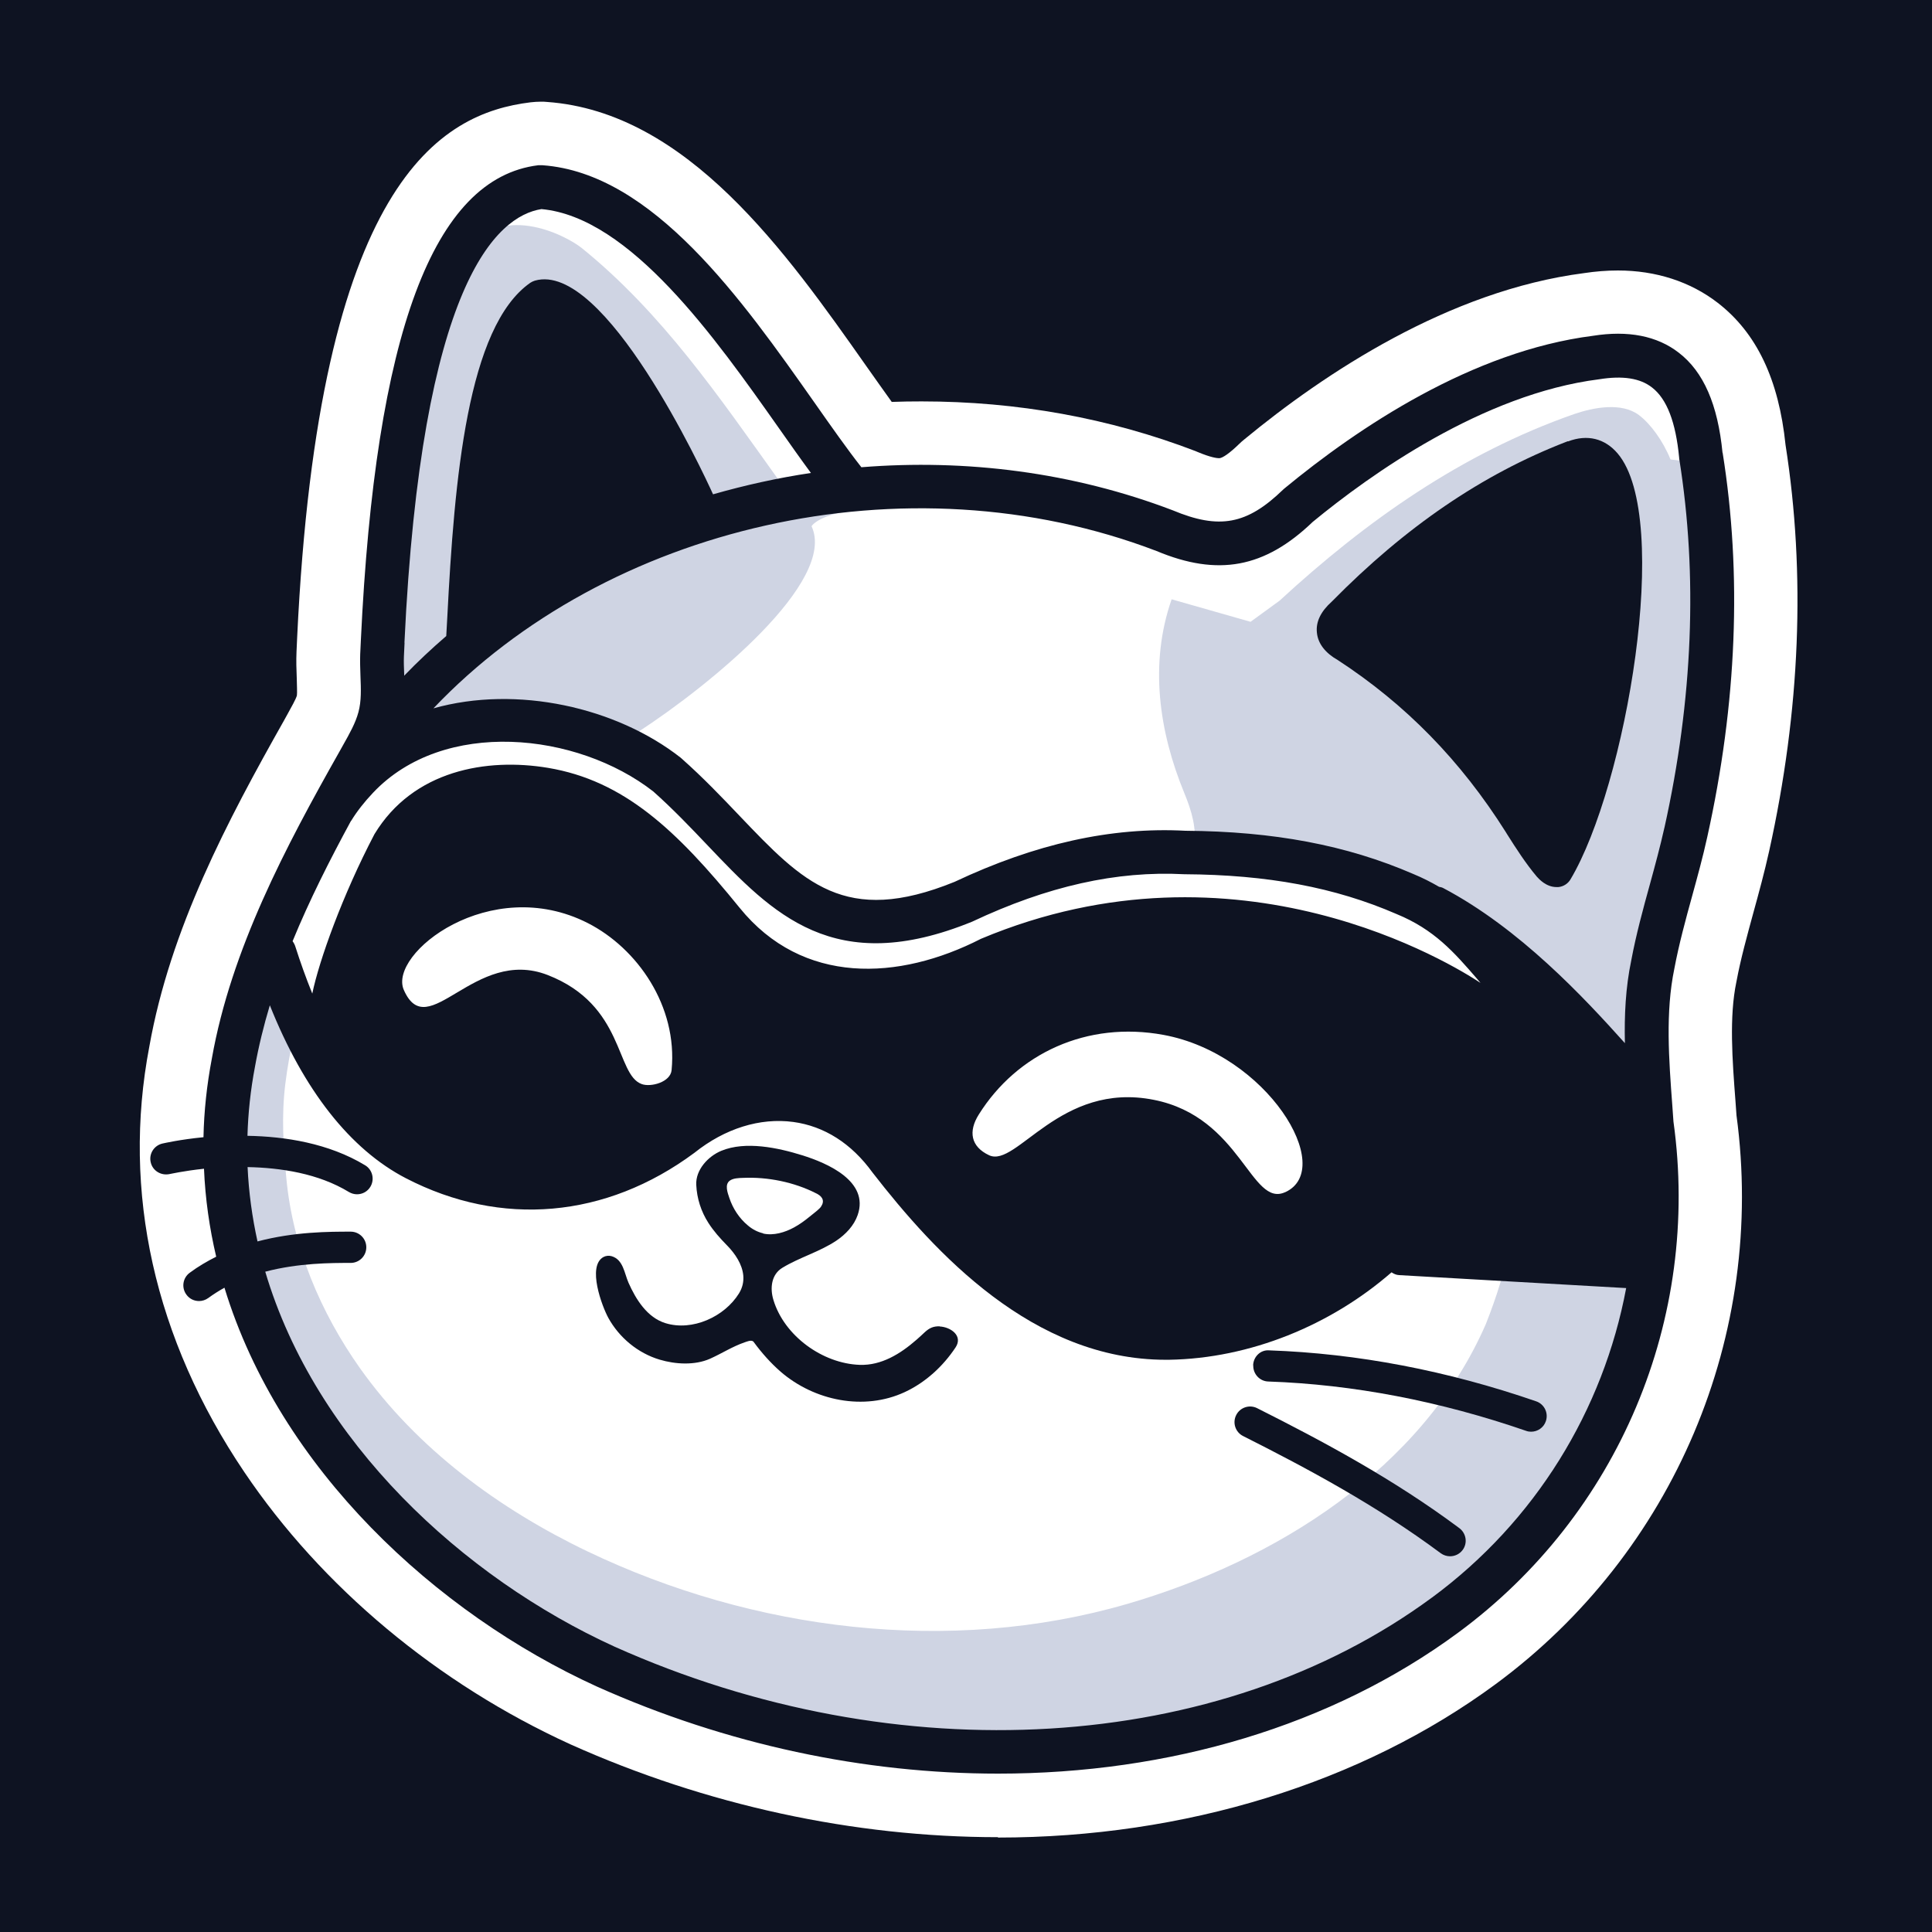
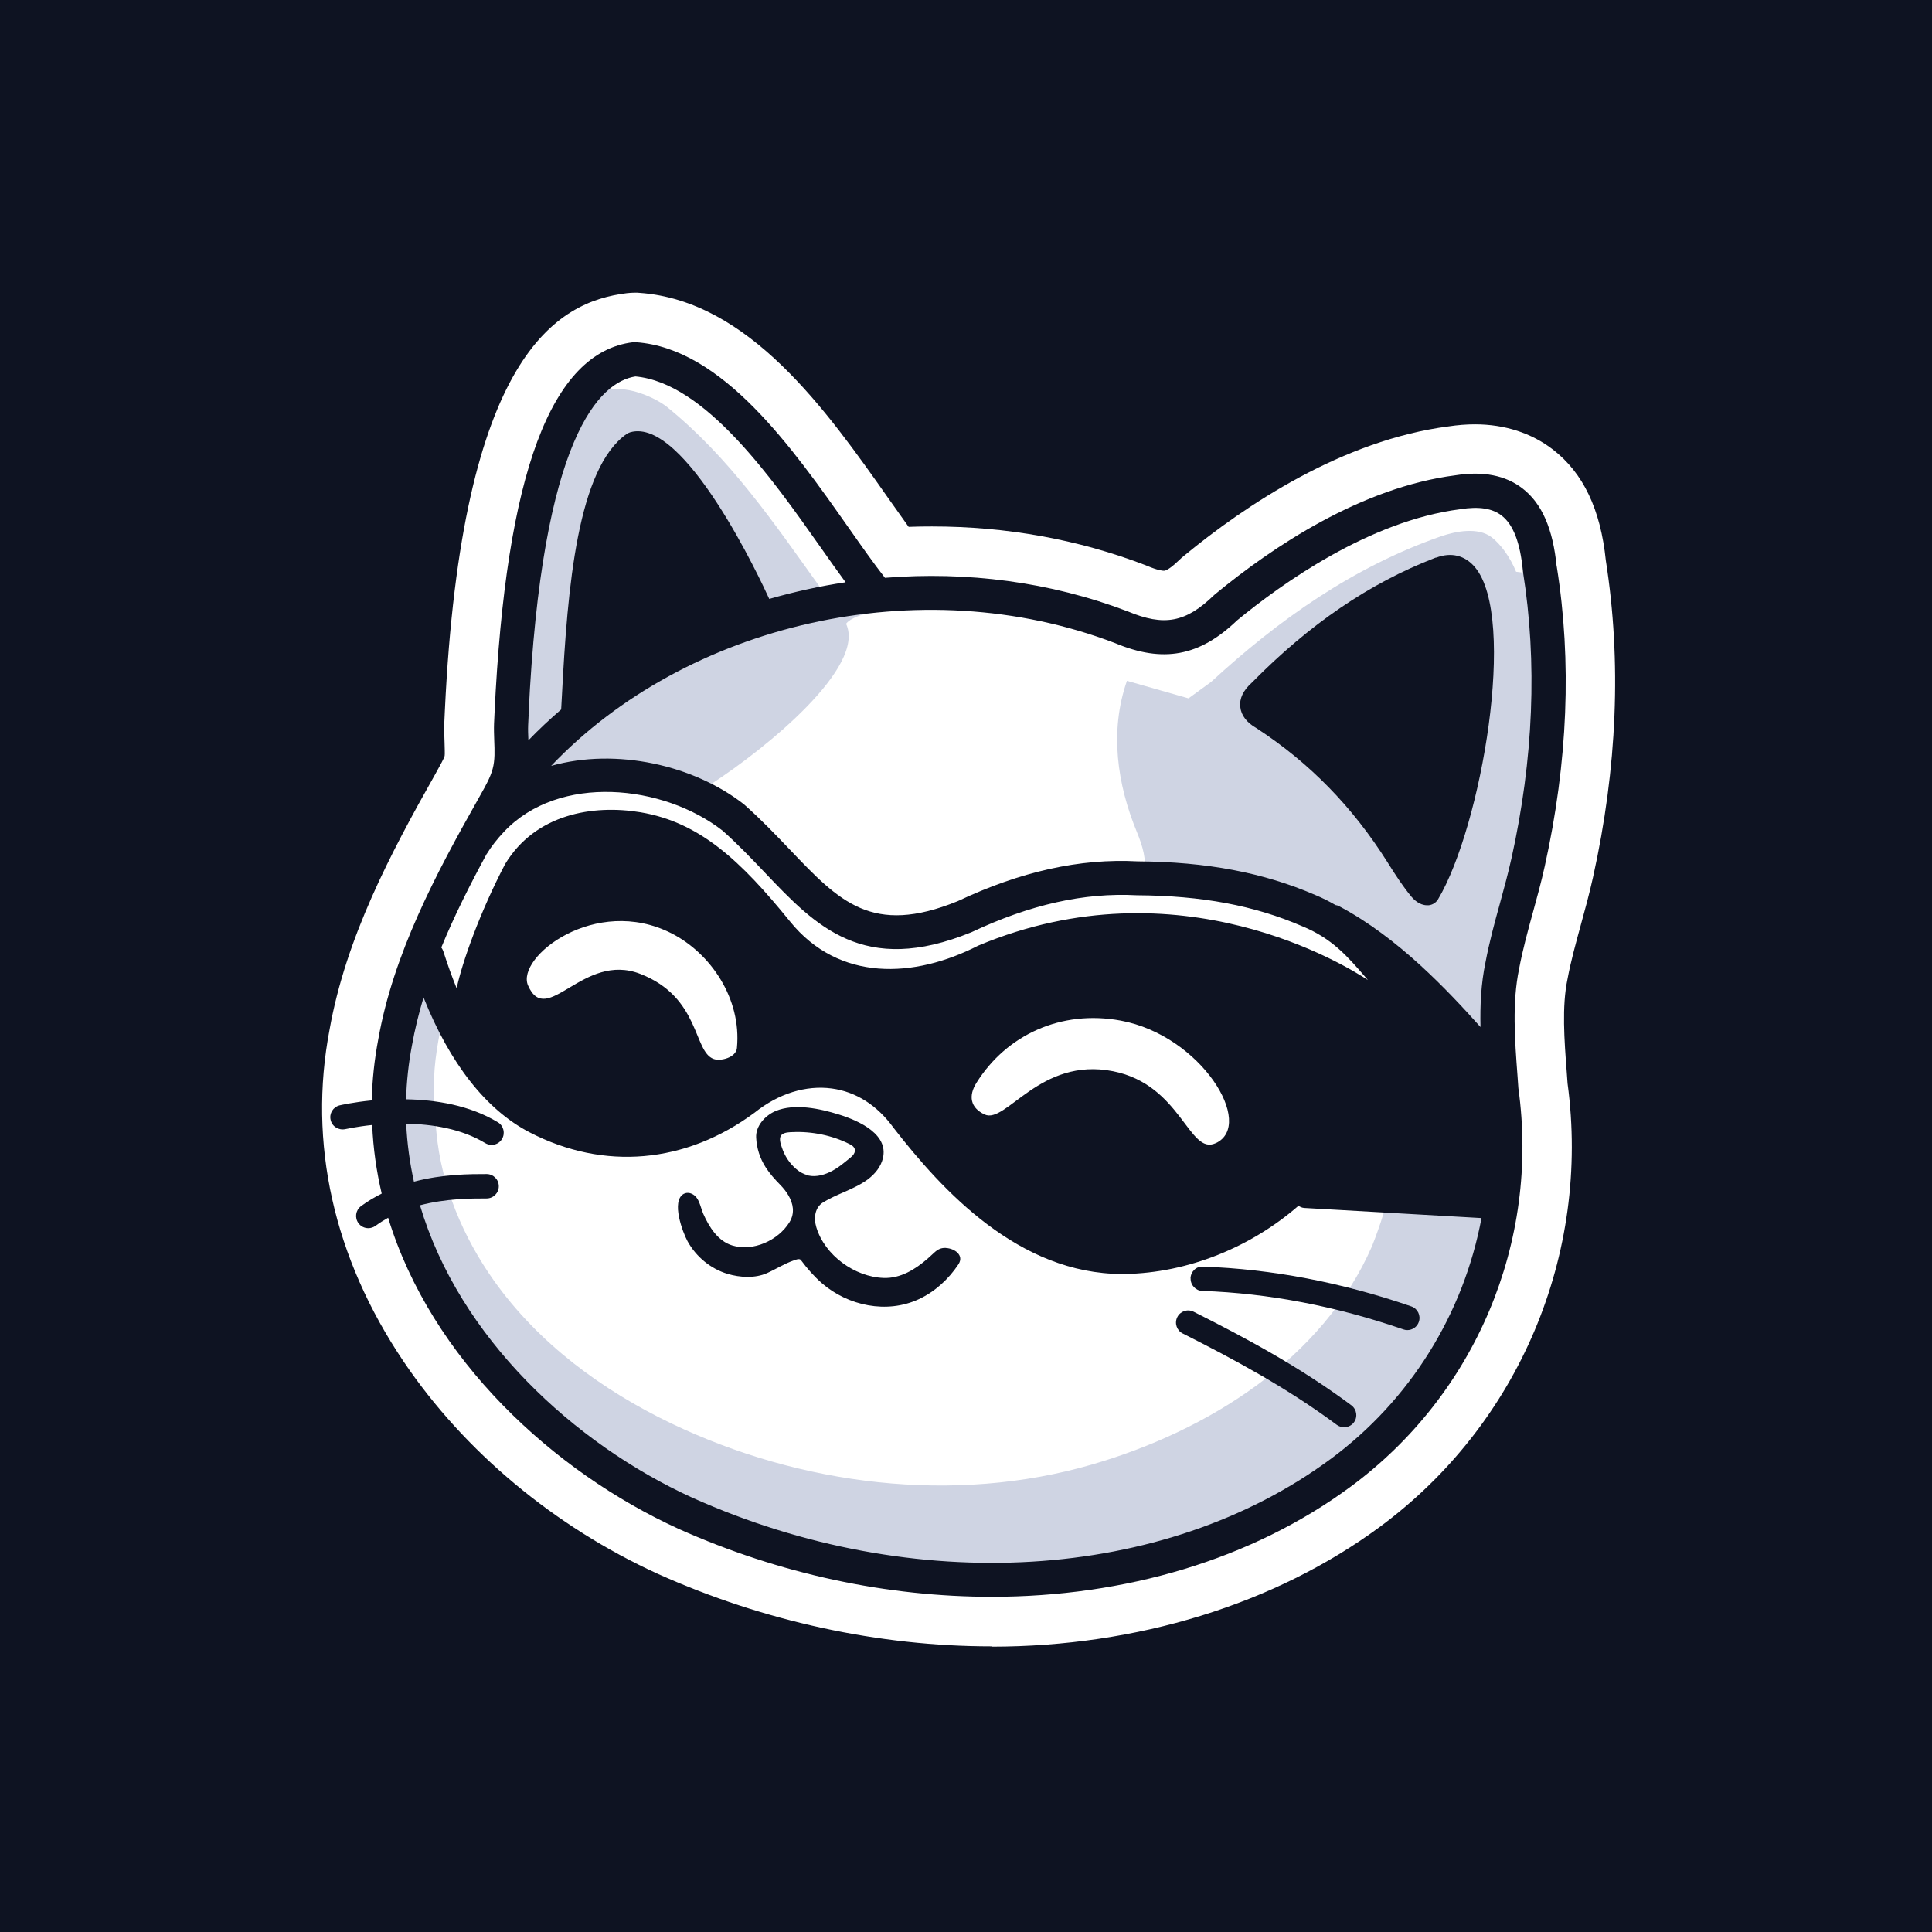
<svg xmlns="http://www.w3.org/2000/svg" width="152" height="152" viewBox="0 0 152 152" fill="none">
  <rect width="152" height="152" fill="#0E1322" />
-   <g clip-path="url(#clip0_72_544)">
-     <path d="M78.518 144.54C67.178 144.54 55.548 142.02 44.888 137.24C34.428 132.47 25.318 124.86 19.218 115.81C12.148 105.33 9.568 93.76 11.748 82.34C13.398 73.06 17.898 64.56 22.358 56.66L22.628 56.17C22.908 55.66 23.288 54.99 23.358 54.72C23.388 54.53 23.358 53.87 23.348 53.38C23.318 52.66 23.298 52 23.328 51.28L23.378 50.17C25.078 14.23 34.668 8.92 41.738 8.05C42.008 8.02 42.288 8 42.558 8C42.718 8 42.878 8 43.028 8.02C54.078 8.81 61.878 19.88 68.148 28.79C68.848 29.78 69.518 30.73 70.158 31.62C70.948 31.59 71.728 31.58 72.508 31.58C80.028 31.58 87.278 32.89 94.058 35.49L94.198 35.55C95.268 36 95.758 36.05 95.918 36.05C96.178 36.05 96.758 35.64 97.468 34.95C97.618 34.8 97.758 34.68 97.908 34.56C104.188 29.38 113.968 22.87 124.608 21.49C125.528 21.35 126.428 21.28 127.288 21.28C130.278 21.28 132.988 22.16 135.138 23.82C138.208 26.19 139.948 29.86 140.478 35.01C142.068 45.15 141.638 55.9 139.188 66.96C138.818 68.63 138.378 70.24 137.948 71.8C137.458 73.6 136.948 75.44 136.628 77.16L136.608 77.26C136.038 79.99 136.288 83.37 136.538 86.63L136.618 87.75C138.948 105.02 131.698 122.16 117.668 132.5C107.108 140.28 93.208 144.57 78.508 144.57L78.518 144.54Z" fill="white" />
-     <path d="M134.758 43.07L133.958 36.45L131.428 36.15C130.838 34.68 129.848 33.34 128.948 32.66C127.578 31.63 125.368 32.05 123.838 32.58C115.018 35.66 107.458 41 100.668 47.26L98.388 48.92L92.178 47.15C90.408 52.22 91.188 57.57 93.178 62.4C93.768 63.83 94.168 65.23 93.928 66.56C98.508 66.96 102.898 68.64 107.438 70.36L115.308 73.34C116.628 73.84 117.728 74.71 117.638 75.94C117.268 76.04 116.748 76.26 116.658 76.85C116.658 77.39 116.708 78.06 117.458 78.49L119.108 79.46L122.278 81.24L128.688 84.84L129.738 84.39C130.358 82.54 129.148 80.28 129.278 78.19C132.588 66.94 135.098 55.63 134.698 43.85L134.748 43.06L134.758 43.07ZM122.398 68.77L120.318 65.89C116.428 59.22 111.338 53.84 104.548 49.78C110.158 43.7 116.248 39.01 123.708 36.09C130.738 33.34 127.218 59.65 122.398 68.78V68.77Z" fill="#CFD4E3" />
-     <path d="M38.509 56.49C43.039 56.5 47.169 57.43 50.669 59.62L51.119 58.63C51.279 58.29 50.869 58.4 50.199 57.59C55.919 53.87 65.859 45.73 63.849 41.4C64.149 40.93 65.559 40.22 67.569 40.18C66.709 39.47 65.259 38.86 63.979 39.04L61.699 39.32C61.759 38.71 61.669 38.34 61.329 37.86C56.559 31.2 52.119 24.66 45.789 19.53C44.479 18.47 39.109 15.74 36.549 20.1C36.549 20.1 34.979 22.67 33.719 27.36C31.529 35.51 29.899 43.94 30.049 52.67C30.079 54.31 30.399 55.69 29.749 57.07L29.869 57.41L29.489 57.75L29.219 58.19L29.949 58.53L38.499 56.5L38.509 56.49ZM36.729 42.84C37.039 35.88 39.549 23.54 42.809 23.12C45.819 22.73 52.539 33.63 55.029 39.52L55.709 40.49C48.969 42.77 42.849 46.34 37.259 50.65L36.459 48.99L36.739 42.85L36.729 42.84Z" fill="#CFD4E3" />
-     <path d="M119.749 99.63L118.229 99.54C118.649 99.61 117.059 103.8 116.899 104.17C111.909 115.62 100.279 122.82 88.679 126.19C74.719 130.25 59.229 128.29 46.209 122.05C39.249 118.71 32.819 113.98 28.319 107.64C25.219 103.26 23.029 98.08 22.529 92.71C22.289 90.22 22.139 87.83 22.439 85.34C22.599 84 22.849 82.66 23.149 81.34C23.349 80.47 23.659 79.56 23.579 78.65C23.489 78.06 23.009 76.53 21.669 76.19C21.169 76.07 20.199 76 20.149 76.16C19.049 78.35 18.659 80.96 18.339 83.37C17.859 87 17.499 90.93 18.149 94.54C18.799 98.15 20.039 101.77 21.369 105.25C21.919 106.7 22.429 108.19 23.149 109.57C24.739 112.5 26.669 115.23 28.869 117.73C28.999 117.88 29.139 118.03 29.269 118.18C33.329 122.66 38.189 126.43 43.599 129.14C59.239 136.88 76.959 139.53 94.129 135.97C113.139 132.03 126.429 119.33 130.109 100.38L128.829 100.15L119.749 99.63Z" fill="#CFD4E3" />
-     <path d="M73.938 104.35C73.438 104.33 73.118 104.48 72.758 104.81C72.538 105.02 72.318 105.22 72.088 105.42C70.838 106.51 69.348 107.44 67.638 107.38C64.718 107.28 61.698 105.1 60.848 102.27C60.568 101.35 60.678 100.27 61.558 99.74C62.908 98.92 64.478 98.49 65.798 97.61C66.538 97.11 67.188 96.43 67.478 95.59C68.398 92.94 65.108 91.51 63.108 90.89C61.218 90.3 58.658 89.75 56.748 90.54C55.708 90.97 54.718 92.04 54.778 93.22C54.828 94.29 55.158 95.32 55.738 96.22C56.148 96.86 56.658 97.43 57.198 97.98C57.838 98.63 58.398 99.47 58.478 100.35C58.518 100.82 58.428 101.29 58.138 101.76C56.998 103.6 54.468 104.75 52.358 104.1C50.918 103.66 50.028 102.23 49.448 100.92C49.118 100.17 49.038 99.1 48.118 98.83C47.908 98.77 47.668 98.79 47.468 98.9C46.178 99.63 47.368 102.78 47.858 103.68C48.718 105.24 50.188 106.46 51.898 106.97C53.138 107.34 54.658 107.43 55.858 106.9C56.778 106.49 57.618 105.94 58.578 105.61C58.758 105.55 59.078 105.41 59.248 105.53C59.278 105.55 59.298 105.58 59.318 105.61C59.938 106.45 60.628 107.23 61.418 107.92C64.058 110.2 67.968 111.02 71.188 109.52C72.818 108.76 74.188 107.5 75.178 106.01C75.788 105.09 74.788 104.4 73.928 104.36L73.938 104.35ZM60.038 97.03C59.598 96.93 59.188 96.71 58.848 96.42C58.158 95.85 57.658 95.08 57.378 94.24C57.248 93.85 56.988 93.18 57.428 92.88C57.698 92.69 58.128 92.68 58.448 92.67C60.388 92.58 62.478 93 64.218 93.89C64.258 93.91 64.308 93.93 64.348 93.96C64.518 94.06 64.678 94.2 64.728 94.4C64.758 94.51 64.738 94.63 64.698 94.74C64.648 94.86 64.578 94.97 64.488 95.06C64.248 95.3 63.958 95.5 63.698 95.72C63.308 96.04 62.908 96.33 62.468 96.57C61.748 96.96 60.868 97.23 60.048 97.05L60.038 97.03Z" fill="#0E1322" />
-     <path d="M98.6 107.42C98.58 108.1 99.11 108.67 99.78 108.69C106.45 108.92 113.28 110.23 120.06 112.57C120.19 112.62 120.33 112.64 120.46 112.64C120.97 112.64 121.45 112.32 121.62 111.81C121.84 111.17 121.5 110.47 120.86 110.25C113.85 107.83 106.78 106.48 99.86 106.24C99.16 106.18 98.61 106.75 98.59 107.42H98.6Z" fill="#0E1322" />
-     <path d="M98.909 110.79C98.299 110.48 97.558 110.73 97.258 111.33C96.948 111.94 97.198 112.68 97.799 112.98C102.899 115.55 108.309 118.45 113.349 122.2C113.569 122.36 113.829 122.44 114.079 122.44C114.459 122.44 114.829 122.27 115.069 121.95C115.479 121.41 115.359 120.64 114.819 120.23C109.629 116.36 104.099 113.4 98.909 110.79Z" fill="#0E1322" />
-     <path d="M123.359 34.71L123.199 34.77C116.619 37.32 110.579 41.44 104.779 47.33C103.909 48.11 103.509 48.93 103.609 49.79C103.699 50.65 104.279 51.38 105.249 51.93C110.599 55.42 114.919 59.84 118.459 65.45L118.569 65.63C119.279 66.75 120.019 67.91 120.909 68.97C121.099 69.18 121.659 69.79 122.459 69.79C122.509 69.79 122.559 69.79 122.609 69.79C122.999 69.75 123.349 69.53 123.549 69.2C127.929 61.87 131.569 40.78 127.279 35.69C126.269 34.49 124.879 34.15 123.359 34.73V34.71Z" fill="#0E1322" />
-     <path d="M135.519 35.62C135.149 31.83 134.029 29.25 132.079 27.75C130.369 26.42 128.079 25.98 125.319 26.42C115.829 27.63 106.879 33.62 101.039 38.44C101.009 38.47 100.969 38.5 100.939 38.53C98.109 41.27 95.929 41.68 92.269 40.15C84.409 37.15 75.999 36.1 67.769 36.76C66.639 35.32 65.389 33.54 64.069 31.66C58.409 23.62 51.369 13.62 42.679 13C42.569 13 42.459 13 42.349 13C34.089 14.01 29.529 26.25 28.389 50.4L28.339 51.47C28.319 52.03 28.339 52.6 28.359 53.18C28.399 54.2 28.439 55.15 28.199 56.03C27.969 56.89 27.499 57.72 27.009 58.59L26.719 59.11C22.469 66.63 18.189 74.7 16.669 83.27C16.269 85.37 16.049 87.44 16.009 89.47C14.169 89.65 12.909 89.94 12.769 89.97C12.109 90.13 11.699 90.79 11.859 91.45C12.009 92.11 12.669 92.51 13.339 92.37C13.369 92.37 14.439 92.12 16.049 91.95C16.149 94.32 16.479 96.62 17.009 98.87C16.299 99.23 15.589 99.64 14.919 100.14C14.379 100.54 14.259 101.31 14.669 101.86C14.909 102.19 15.279 102.36 15.659 102.36C15.909 102.36 16.169 102.28 16.389 102.12C16.799 101.82 17.229 101.55 17.659 101.31C22.009 115.58 34.319 126.92 46.939 132.68C57.199 137.28 68.059 139.54 78.529 139.54C91.969 139.54 104.749 135.8 114.719 128.45C127.329 119.16 133.819 103.76 131.659 88.24L131.569 86.97C131.299 83.36 131.019 79.63 131.729 76.21C132.089 74.29 132.619 72.34 133.139 70.46C133.549 68.96 133.979 67.41 134.319 65.85C136.649 55.35 137.059 45.18 135.529 35.62H135.519ZM31.819 50.57C33.149 22.29 39.069 17.01 42.599 16.45C49.589 17.09 56.319 26.65 61.249 33.64C62.129 34.89 62.979 36.1 63.799 37.21C61.189 37.6 58.619 38.17 56.099 38.89C55.309 37.15 47.569 20.51 42.079 22.08C41.949 22.12 41.829 22.18 41.719 22.25C36.769 25.71 35.749 37.67 35.189 48.6C35.159 49.11 35.139 49.59 35.109 50.04C33.959 51.03 32.849 52.07 31.799 53.16C31.799 53.12 31.799 53.08 31.799 53.04C31.779 52.55 31.759 52.07 31.779 51.62L31.829 50.56L31.819 50.57ZM27.619 64.59C27.619 64.59 27.629 64.57 27.639 64.56C28.079 63.84 28.659 63.1 29.349 62.37C34.899 56.49 45.409 57.6 51.399 62.27C52.979 63.68 54.359 65.13 55.699 66.54C60.789 71.89 65.609 76.95 76.489 72.51C82.409 69.72 87.839 68.5 93.169 68.78C99.729 68.82 105.029 69.81 109.869 71.91C112.849 73.13 114.409 74.93 116.209 77.01C116.299 77.12 116.389 77.22 116.479 77.33C114.409 75.96 97.439 65.36 77.179 73.86C70.709 77.17 63.139 77.53 58.189 71.42C53.209 65.28 49.079 61.41 43.109 60.41C38.299 59.61 32.509 60.59 29.459 65.63C26.949 70.42 25.109 75.56 24.569 78.17C24.059 76.91 23.619 75.67 23.249 74.51C23.199 74.34 23.119 74.18 23.019 74.05C24.339 70.83 25.939 67.67 27.609 64.59H27.619ZM101.119 93.79C98.419 95.04 97.659 87.89 90.779 86.53C83.399 85.06 79.979 91.9 77.819 90.89C76.369 90.21 76.169 89.01 77.009 87.68C80.019 82.88 85.519 80.31 91.539 81.42C99.679 82.92 105.139 91.93 101.129 93.79H101.119ZM52.839 84.19C52.749 85.15 51.189 85.55 50.489 85.29C48.419 84.55 49.159 79.07 43.089 76.71C37.309 74.46 33.669 82.22 31.769 77.88C30.529 75.03 38.559 68.72 46.239 72.62C50.149 74.61 53.319 79.16 52.839 84.18V84.19ZM112.669 125.68C95.919 138.03 70.669 139.55 48.349 129.55C36.439 124.12 24.829 113.42 20.869 100.05C23.489 99.36 26.059 99.36 27.589 99.36C28.269 99.36 28.819 98.81 28.819 98.13C28.819 97.45 28.269 96.9 27.589 96.9C25.929 96.9 23.169 96.9 20.259 97.67C19.839 95.76 19.569 93.81 19.479 91.82C22.079 91.87 25.049 92.32 27.449 93.78C27.649 93.9 27.869 93.96 28.089 93.96C28.509 93.96 28.909 93.75 29.139 93.37C29.489 92.79 29.309 92.03 28.729 91.68C25.859 89.94 22.419 89.41 19.469 89.36C19.519 87.58 19.709 85.77 20.059 83.93C20.349 82.31 20.749 80.69 21.229 79.09C23.889 85.76 27.549 90.43 31.939 92.7C39.419 96.57 47.669 95.86 54.629 90.7C57.029 88.78 59.799 87.92 62.409 88.27C64.849 88.6 66.989 89.96 68.639 92.24C73.559 98.58 81.279 106.98 91.709 106.98C91.789 106.98 91.879 106.98 91.959 106.98C98.349 106.88 104.709 104.26 109.479 100.1C109.659 100.22 109.849 100.31 110.079 100.32L127.939 101.34C126.139 110.95 120.789 119.7 112.659 125.69L112.669 125.68ZM130.949 65.11C130.619 66.59 130.209 68.1 129.809 69.56C129.269 71.51 128.719 73.53 128.339 75.56C127.889 77.71 127.789 79.89 127.839 82.07C124.619 78.48 119.569 73.05 113.549 69.87C113.439 69.81 113.329 69.79 113.219 69.77C112.599 69.41 111.939 69.07 111.189 68.76C105.949 66.49 100.219 65.41 93.259 65.36C87.429 65.05 81.459 66.38 75.099 69.38C66.469 72.89 63.179 69.42 58.179 64.18C56.779 62.71 55.329 61.19 53.629 59.68C53.599 59.66 53.579 59.63 53.549 59.61C48.499 55.65 40.669 53.88 34.099 55.73C47.719 41.4 71.269 35.81 90.989 43.35C95.819 45.37 99.499 44.69 103.279 41.06C107.789 37.35 116.649 31 125.809 29.84C127.669 29.54 129.039 29.75 129.979 30.49C131.139 31.39 131.839 33.2 132.109 36.02C132.109 36.06 132.109 36.09 132.119 36.13C133.579 45.28 133.189 55.03 130.949 65.12V65.11Z" fill="#0E1322" />
+   <g transform="translate(76.2 76.3) scale(0.78) translate(-76.2 -76.3)">
+     <g clip-path="url(#clip0_72_544)">
+       <path d="M78.518 144.54C67.178 144.54 55.548 142.02 44.888 137.24C34.428 132.47 25.318 124.86 19.218 115.81C12.148 105.33 9.568 93.76 11.748 82.34C13.398 73.06 17.898 64.56 22.358 56.66L22.628 56.17C22.908 55.66 23.288 54.99 23.358 54.72C23.388 54.53 23.358 53.87 23.348 53.38C23.318 52.66 23.298 52 23.328 51.28L23.378 50.17C25.078 14.23 34.668 8.92 41.738 8.05C42.008 8.02 42.288 8 42.558 8C42.718 8 42.878 8 43.028 8.02C54.078 8.81 61.878 19.88 68.148 28.79C68.848 29.78 69.518 30.73 70.158 31.62C70.948 31.59 71.728 31.58 72.508 31.58C80.028 31.58 87.278 32.89 94.058 35.49L94.198 35.55C95.268 36 95.758 36.05 95.918 36.05C96.178 36.05 96.758 35.64 97.468 34.95C97.618 34.8 97.758 34.68 97.908 34.56C104.188 29.38 113.968 22.87 124.608 21.49C125.528 21.35 126.428 21.28 127.288 21.28C130.278 21.28 132.988 22.16 135.138 23.82C138.208 26.19 139.948 29.86 140.478 35.01C142.068 45.15 141.638 55.9 139.188 66.96C138.818 68.63 138.378 70.24 137.948 71.8C137.458 73.6 136.948 75.44 136.628 77.16L136.608 77.26C136.038 79.99 136.288 83.37 136.538 86.63L136.618 87.75C138.948 105.02 131.698 122.16 117.668 132.5C107.108 140.28 93.208 144.57 78.508 144.57L78.518 144.54Z" fill="white" />
+       <path d="M134.758 43.07L133.958 36.45L131.428 36.15C130.838 34.68 129.848 33.34 128.948 32.66C127.578 31.63 125.368 32.05 123.838 32.58C115.018 35.66 107.458 41 100.668 47.26L98.388 48.92L92.178 47.15C90.408 52.22 91.188 57.57 93.178 62.4C93.768 63.83 94.168 65.23 93.928 66.56C98.508 66.96 102.898 68.64 107.438 70.36L115.308 73.34C116.628 73.84 117.728 74.71 117.638 75.94C117.268 76.04 116.748 76.26 116.658 76.85C116.658 77.39 116.708 78.06 117.458 78.49L119.108 79.46L122.278 81.24L128.688 84.84L129.738 84.39C130.358 82.54 129.148 80.28 129.278 78.19C132.588 66.94 135.098 55.63 134.698 43.85L134.748 43.06L134.758 43.07ZM122.398 68.77L120.318 65.89C116.428 59.22 111.338 53.84 104.548 49.78C110.158 43.7 116.248 39.01 123.708 36.09C130.738 33.34 127.218 59.65 122.398 68.78V68.77Z" fill="#CFD4E3" />
+       <path d="M38.509 56.49C43.039 56.5 47.169 57.43 50.669 59.62L51.119 58.63C51.279 58.29 50.869 58.4 50.199 57.59C55.919 53.87 65.859 45.73 63.849 41.4C64.149 40.93 65.559 40.22 67.569 40.18C66.709 39.47 65.259 38.86 63.979 39.04L61.699 39.32C61.759 38.71 61.669 38.34 61.329 37.86C56.559 31.2 52.119 24.66 45.789 19.53C44.479 18.47 39.109 15.74 36.549 20.1C36.549 20.1 34.979 22.67 33.719 27.36C31.529 35.51 29.899 43.94 30.049 52.67C30.079 54.31 30.399 55.69 29.749 57.07L29.869 57.41L29.489 57.75L29.219 58.19L29.949 58.53L38.499 56.5L38.509 56.49ZM36.729 42.84C37.039 35.88 39.549 23.54 42.809 23.12C45.819 22.73 52.539 33.63 55.029 39.52L55.709 40.49C48.969 42.77 42.849 46.34 37.259 50.65L36.459 48.99L36.739 42.85L36.729 42.84Z" fill="#CFD4E3" />
+       <path d="M119.749 99.63L118.229 99.54C118.649 99.61 117.059 103.8 116.899 104.17C111.909 115.62 100.279 122.82 88.679 126.19C74.719 130.25 59.229 128.29 46.209 122.05C39.249 118.71 32.819 113.98 28.319 107.64C25.219 103.26 23.029 98.08 22.529 92.71C22.289 90.22 22.139 87.83 22.439 85.34C22.599 84 22.849 82.66 23.149 81.34C23.349 80.47 23.659 79.56 23.579 78.65C23.489 78.06 23.009 76.53 21.669 76.19C21.169 76.07 20.199 76 20.149 76.16C19.049 78.35 18.659 80.96 18.339 83.37C17.859 87 17.499 90.93 18.149 94.54C18.799 98.15 20.039 101.77 21.369 105.25C21.919 106.7 22.429 108.19 23.149 109.57C24.739 112.5 26.669 115.23 28.869 117.73C28.999 117.88 29.139 118.03 29.269 118.18C33.329 122.66 38.189 126.43 43.599 129.14C59.239 136.88 76.959 139.53 94.129 135.97C113.139 132.03 126.429 119.33 130.109 100.38L128.829 100.15L119.749 99.63Z" fill="#CFD4E3" />
+       <path d="M73.938 104.35C73.438 104.33 73.118 104.48 72.758 104.81C72.538 105.02 72.318 105.22 72.088 105.42C70.838 106.51 69.348 107.44 67.638 107.38C64.718 107.28 61.698 105.1 60.848 102.27C60.568 101.35 60.678 100.27 61.558 99.74C62.908 98.92 64.478 98.49 65.798 97.61C66.538 97.11 67.188 96.43 67.478 95.59C68.398 92.94 65.108 91.51 63.108 90.89C61.218 90.3 58.658 89.75 56.748 90.54C55.708 90.97 54.718 92.04 54.778 93.22C54.828 94.29 55.158 95.32 55.738 96.22C56.148 96.86 56.658 97.43 57.198 97.98C57.838 98.63 58.398 99.47 58.478 100.35C58.518 100.82 58.428 101.29 58.138 101.76C56.998 103.6 54.468 104.75 52.358 104.1C50.918 103.66 50.028 102.23 49.448 100.92C49.118 100.17 49.038 99.1 48.118 98.83C47.908 98.77 47.668 98.79 47.468 98.9C46.178 99.63 47.368 102.78 47.858 103.68C48.718 105.24 50.188 106.46 51.898 106.97C53.138 107.34 54.658 107.43 55.858 106.9C56.778 106.49 57.618 105.94 58.578 105.61C58.758 105.55 59.078 105.41 59.248 105.53C59.278 105.55 59.298 105.58 59.318 105.61C59.938 106.45 60.628 107.23 61.418 107.92C64.058 110.2 67.968 111.02 71.188 109.52C72.818 108.76 74.188 107.5 75.178 106.01C75.788 105.09 74.788 104.4 73.928 104.36L73.938 104.35ZM60.038 97.03C59.598 96.93 59.188 96.71 58.848 96.42C58.158 95.85 57.658 95.08 57.378 94.24C57.248 93.85 56.988 93.18 57.428 92.88C57.698 92.69 58.128 92.68 58.448 92.67C60.388 92.58 62.478 93 64.218 93.89C64.258 93.91 64.308 93.93 64.348 93.96C64.518 94.06 64.678 94.2 64.728 94.4C64.758 94.51 64.738 94.63 64.698 94.74C64.648 94.86 64.578 94.97 64.488 95.06C64.248 95.3 63.958 95.5 63.698 95.72C63.308 96.04 62.908 96.33 62.468 96.57C61.748 96.96 60.868 97.23 60.048 97.05L60.038 97.03Z" fill="#0E1322" />
+       <path d="M98.6 107.42C98.58 108.1 99.11 108.67 99.78 108.69C106.45 108.92 113.28 110.23 120.06 112.57C120.19 112.62 120.33 112.64 120.46 112.64C120.97 112.64 121.45 112.32 121.62 111.81C121.84 111.17 121.5 110.47 120.86 110.25C113.85 107.83 106.78 106.48 99.86 106.24C99.16 106.18 98.61 106.75 98.59 107.42H98.6Z" fill="#0E1322" />
+       <path d="M98.909 110.79C98.299 110.48 97.558 110.73 97.258 111.33C96.948 111.94 97.198 112.68 97.799 112.98C102.899 115.55 108.309 118.45 113.349 122.2C113.569 122.36 113.829 122.44 114.079 122.44C114.459 122.44 114.829 122.27 115.069 121.95C115.479 121.41 115.359 120.64 114.819 120.23C109.629 116.36 104.099 113.4 98.909 110.79Z" fill="#0E1322" />
+       <path d="M123.359 34.71L123.199 34.77C116.619 37.32 110.579 41.44 104.779 47.33C103.909 48.11 103.509 48.93 103.609 49.79C103.699 50.65 104.279 51.38 105.249 51.93C110.599 55.42 114.919 59.84 118.459 65.45L118.569 65.63C119.279 66.75 120.019 67.91 120.909 68.97C121.099 69.18 121.659 69.79 122.459 69.79C122.509 69.79 122.559 69.79 122.609 69.79C122.999 69.75 123.349 69.53 123.549 69.2C127.929 61.87 131.569 40.78 127.279 35.69C126.269 34.49 124.879 34.15 123.359 34.73V34.71Z" fill="#0E1322" />
+       <path d="M135.519 35.62C135.149 31.83 134.029 29.25 132.079 27.75C130.369 26.42 128.079 25.98 125.319 26.42C115.829 27.63 106.879 33.62 101.039 38.44C101.009 38.47 100.969 38.5 100.939 38.53C98.109 41.27 95.929 41.68 92.269 40.15C84.409 37.15 75.999 36.1 67.769 36.76C66.639 35.32 65.389 33.54 64.069 31.66C58.409 23.62 51.369 13.62 42.679 13C42.569 13 42.459 13 42.349 13C34.089 14.01 29.529 26.25 28.389 50.4L28.339 51.47C28.319 52.03 28.339 52.6 28.359 53.18C28.399 54.2 28.439 55.15 28.199 56.03C27.969 56.89 27.499 57.72 27.009 58.59L26.719 59.11C22.469 66.63 18.189 74.7 16.669 83.27C16.269 85.37 16.049 87.44 16.009 89.47C14.169 89.65 12.909 89.94 12.769 89.97C12.109 90.13 11.699 90.79 11.859 91.45C12.009 92.11 12.669 92.51 13.339 92.37C13.369 92.37 14.439 92.12 16.049 91.95C16.149 94.32 16.479 96.62 17.009 98.87C16.299 99.23 15.589 99.64 14.919 100.14C14.379 100.54 14.259 101.31 14.669 101.86C14.909 102.19 15.279 102.36 15.659 102.36C15.909 102.36 16.169 102.28 16.389 102.12C16.799 101.82 17.229 101.55 17.659 101.31C22.009 115.58 34.319 126.92 46.939 132.68C57.199 137.28 68.059 139.54 78.529 139.54C91.969 139.54 104.749 135.8 114.719 128.45C127.329 119.16 133.819 103.76 131.659 88.24L131.569 86.97C131.299 83.36 131.019 79.63 131.729 76.21C132.089 74.29 132.619 72.34 133.139 70.46C133.549 68.96 133.979 67.41 134.319 65.85C136.649 55.35 137.059 45.18 135.529 35.62H135.519ZM31.819 50.57C33.149 22.29 39.069 17.01 42.599 16.45C49.589 17.09 56.319 26.65 61.249 33.64C62.129 34.89 62.979 36.1 63.799 37.21C61.189 37.6 58.619 38.17 56.099 38.89C55.309 37.15 47.569 20.51 42.079 22.08C41.949 22.12 41.829 22.18 41.719 22.25C36.769 25.71 35.749 37.67 35.189 48.6C35.159 49.11 35.139 49.59 35.109 50.04C33.959 51.03 32.849 52.07 31.799 53.16C31.799 53.12 31.799 53.08 31.799 53.04C31.779 52.55 31.759 52.07 31.779 51.62L31.829 50.56L31.819 50.57ZM27.619 64.59C27.619 64.59 27.629 64.57 27.639 64.56C28.079 63.84 28.659 63.1 29.349 62.37C34.899 56.49 45.409 57.6 51.399 62.27C52.979 63.68 54.359 65.13 55.699 66.54C60.789 71.89 65.609 76.95 76.489 72.51C82.409 69.72 87.839 68.5 93.169 68.78C99.729 68.82 105.029 69.81 109.869 71.91C112.849 73.13 114.409 74.93 116.209 77.01C116.299 77.12 116.389 77.22 116.479 77.33C114.409 75.96 97.439 65.36 77.179 73.86C70.709 77.17 63.139 77.53 58.189 71.42C53.209 65.28 49.079 61.41 43.109 60.41C38.299 59.61 32.509 60.59 29.459 65.63C26.949 70.42 25.109 75.56 24.569 78.17C24.059 76.91 23.619 75.67 23.249 74.51C23.199 74.34 23.119 74.18 23.019 74.05C24.339 70.83 25.939 67.67 27.609 64.59H27.619ZM101.119 93.79C98.419 95.04 97.659 87.89 90.779 86.53C83.399 85.06 79.979 91.9 77.819 90.89C76.369 90.21 76.169 89.01 77.009 87.68C80.019 82.88 85.519 80.31 91.539 81.42C99.679 82.92 105.139 91.93 101.129 93.79H101.119ZM52.839 84.19C52.749 85.15 51.189 85.55 50.489 85.29C48.419 84.55 49.159 79.07 43.089 76.71C37.309 74.46 33.669 82.22 31.769 77.88C30.529 75.03 38.559 68.72 46.239 72.62C50.149 74.61 53.319 79.16 52.839 84.18V84.19ZM112.669 125.68C95.919 138.03 70.669 139.55 48.349 129.55C36.439 124.12 24.829 113.42 20.869 100.05C23.489 99.36 26.059 99.36 27.589 99.36C28.269 99.36 28.819 98.81 28.819 98.13C28.819 97.45 28.269 96.9 27.589 96.9C25.929 96.9 23.169 96.9 20.259 97.67C19.839 95.76 19.569 93.81 19.479 91.82C22.079 91.87 25.049 92.32 27.449 93.78C27.649 93.9 27.869 93.96 28.089 93.96C28.509 93.96 28.909 93.75 29.139 93.37C29.489 92.79 29.309 92.03 28.729 91.68C25.859 89.94 22.419 89.41 19.469 89.36C19.519 87.58 19.709 85.77 20.059 83.93C20.349 82.31 20.749 80.69 21.229 79.09C23.889 85.76 27.549 90.43 31.939 92.7C39.419 96.57 47.669 95.86 54.629 90.7C57.029 88.78 59.799 87.92 62.409 88.27C64.849 88.6 66.989 89.96 68.639 92.24C73.559 98.58 81.279 106.98 91.709 106.98C91.789 106.98 91.879 106.98 91.959 106.98C98.349 106.88 104.709 104.26 109.479 100.1C109.659 100.22 109.849 100.31 110.079 100.32L127.939 101.34C126.139 110.95 120.789 119.7 112.659 125.69L112.669 125.68ZM130.949 65.11C130.619 66.59 130.209 68.1 129.809 69.56C129.269 71.51 128.719 73.53 128.339 75.56C127.889 77.71 127.789 79.89 127.839 82.07C124.619 78.48 119.569 73.05 113.549 69.87C113.439 69.81 113.329 69.79 113.219 69.77C112.599 69.41 111.939 69.07 111.189 68.76C105.949 66.49 100.219 65.41 93.259 65.36C87.429 65.05 81.459 66.38 75.099 69.38C66.469 72.89 63.179 69.42 58.179 64.18C56.779 62.71 55.329 61.19 53.629 59.68C53.599 59.66 53.579 59.63 53.549 59.61C48.499 55.65 40.669 53.88 34.099 55.73C47.719 41.4 71.269 35.81 90.989 43.35C95.819 45.37 99.499 44.69 103.279 41.06C107.789 37.35 116.649 31 125.809 29.84C127.669 29.54 129.039 29.75 129.979 30.49C131.139 31.39 131.839 33.2 132.109 36.02C132.109 36.06 132.109 36.09 132.119 36.13C133.579 45.28 133.189 55.03 130.949 65.12V65.11Z" fill="#0E1322" />
+     </g>
  </g>
  <defs>
    <clipPath id="clip0_72_544">
      <rect width="130.43" height="136.54" fill="white" transform="translate(11 8)" />
    </clipPath>
  </defs>
</svg>
